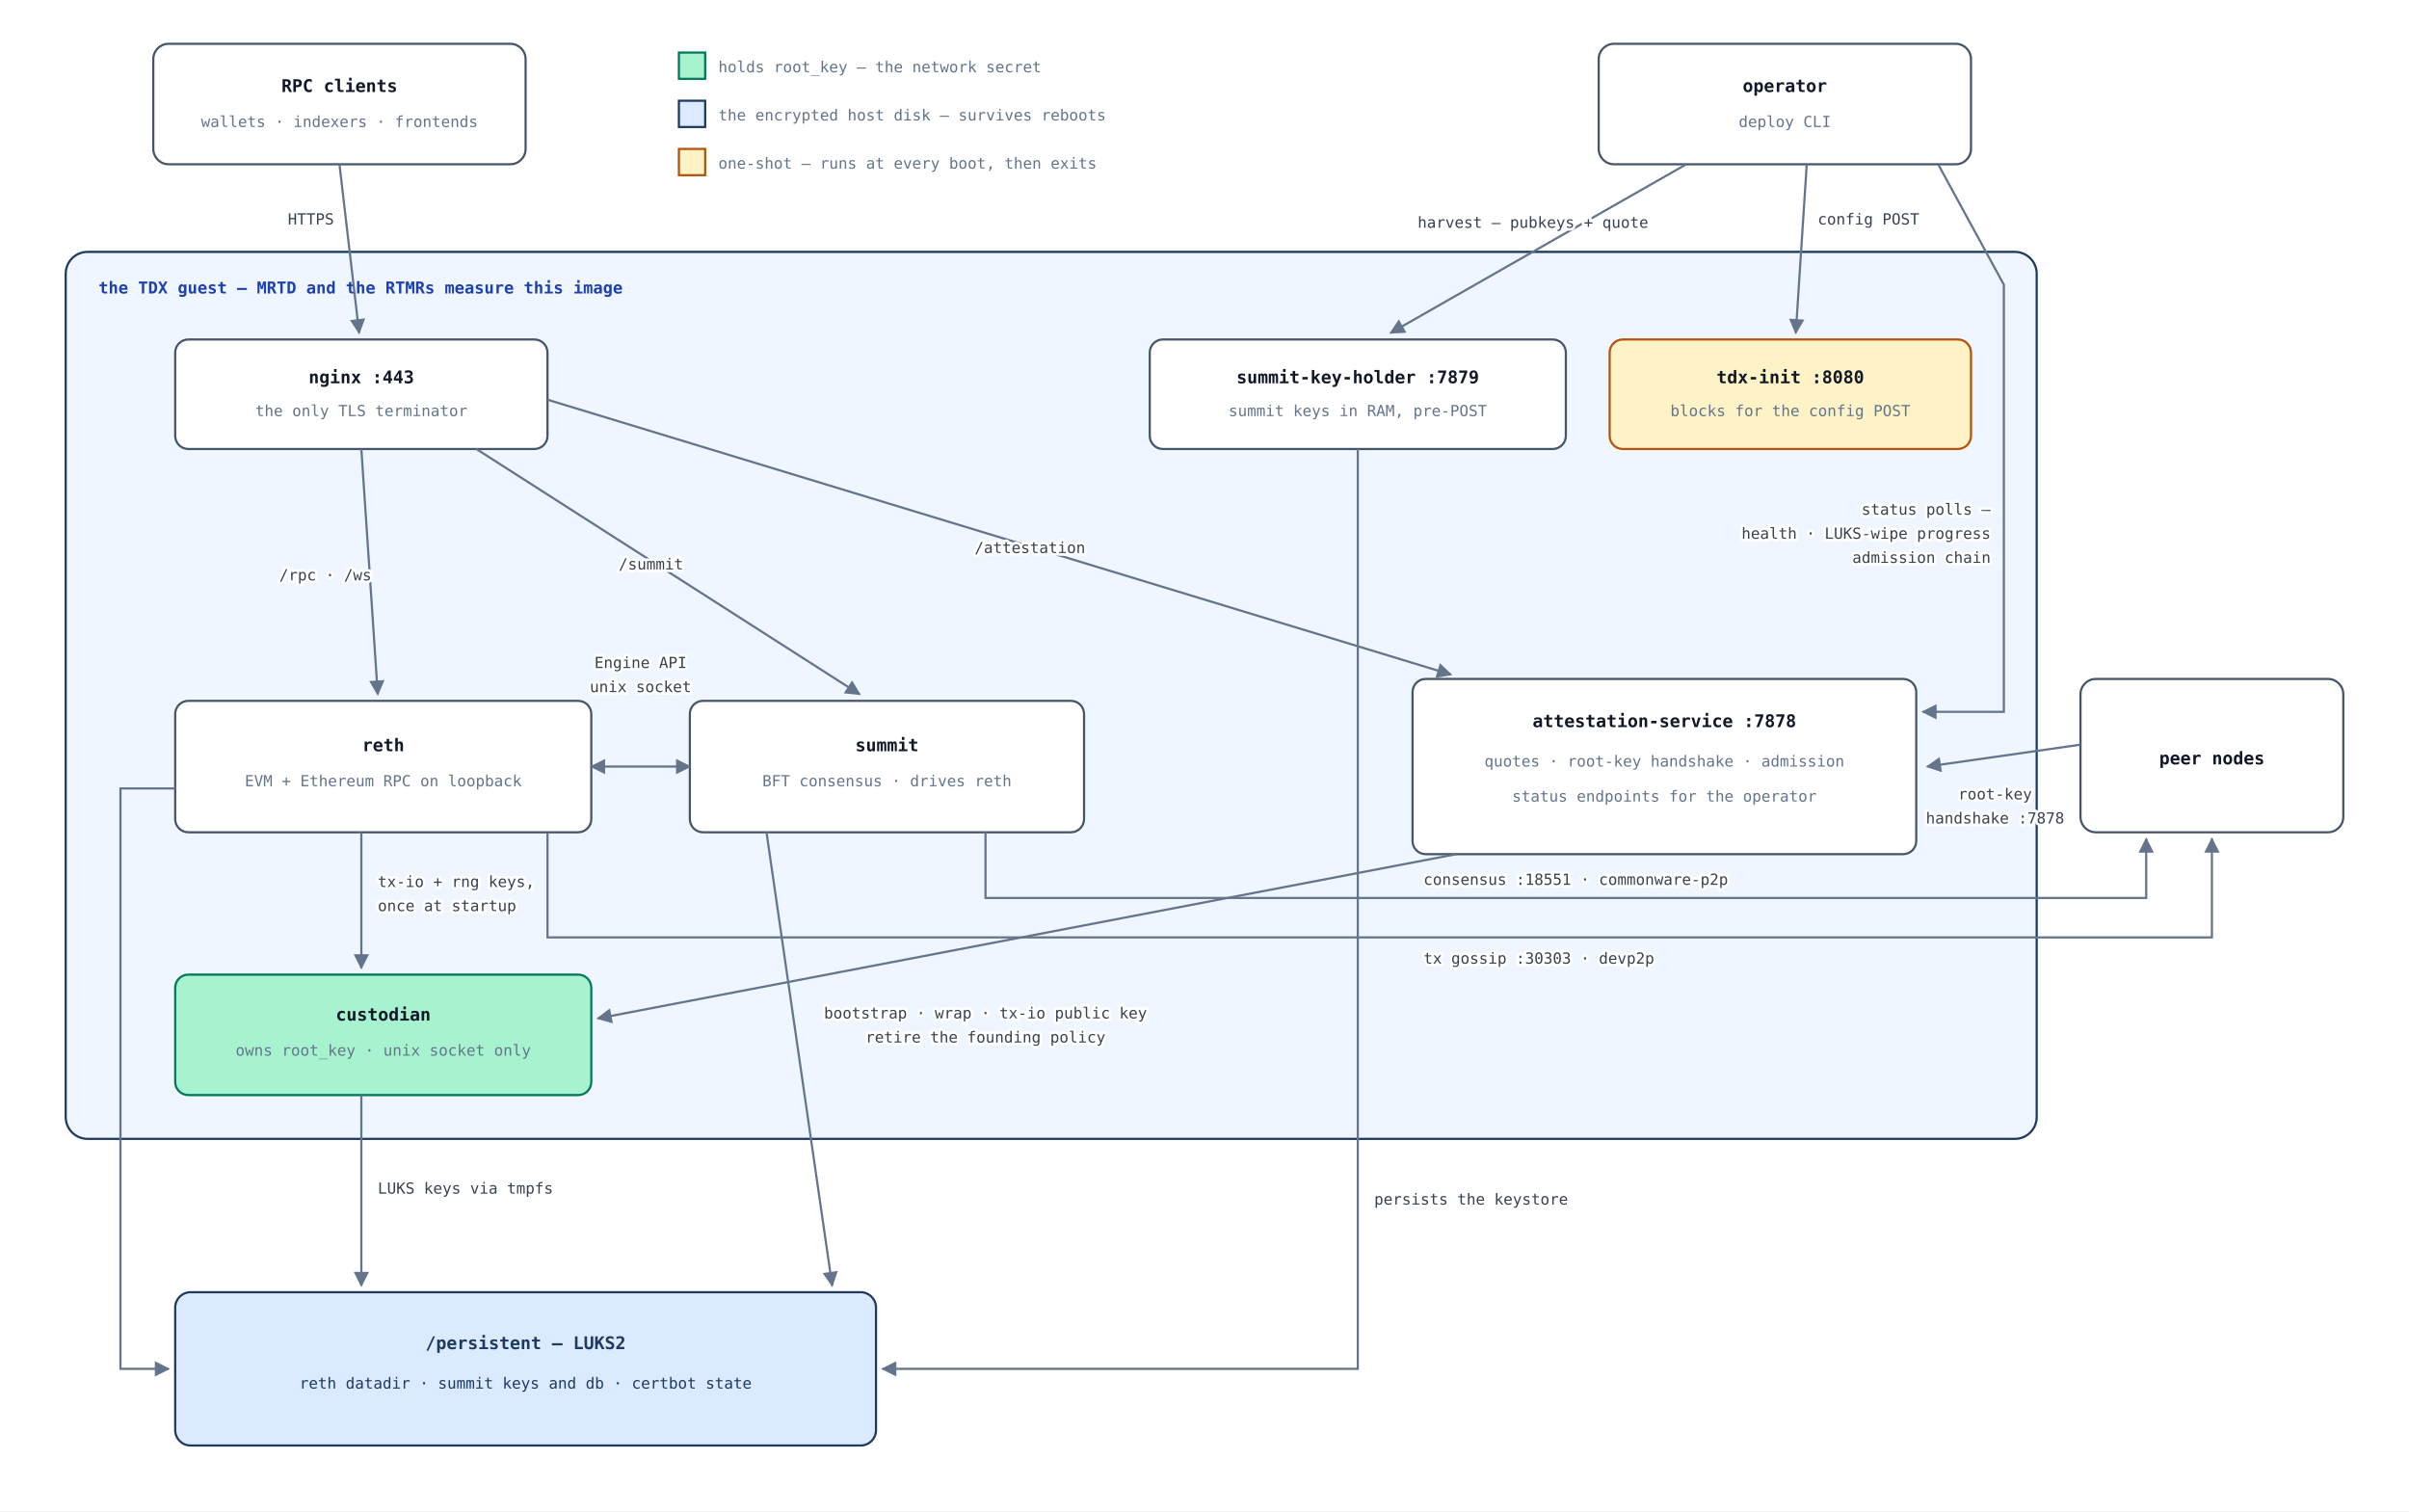
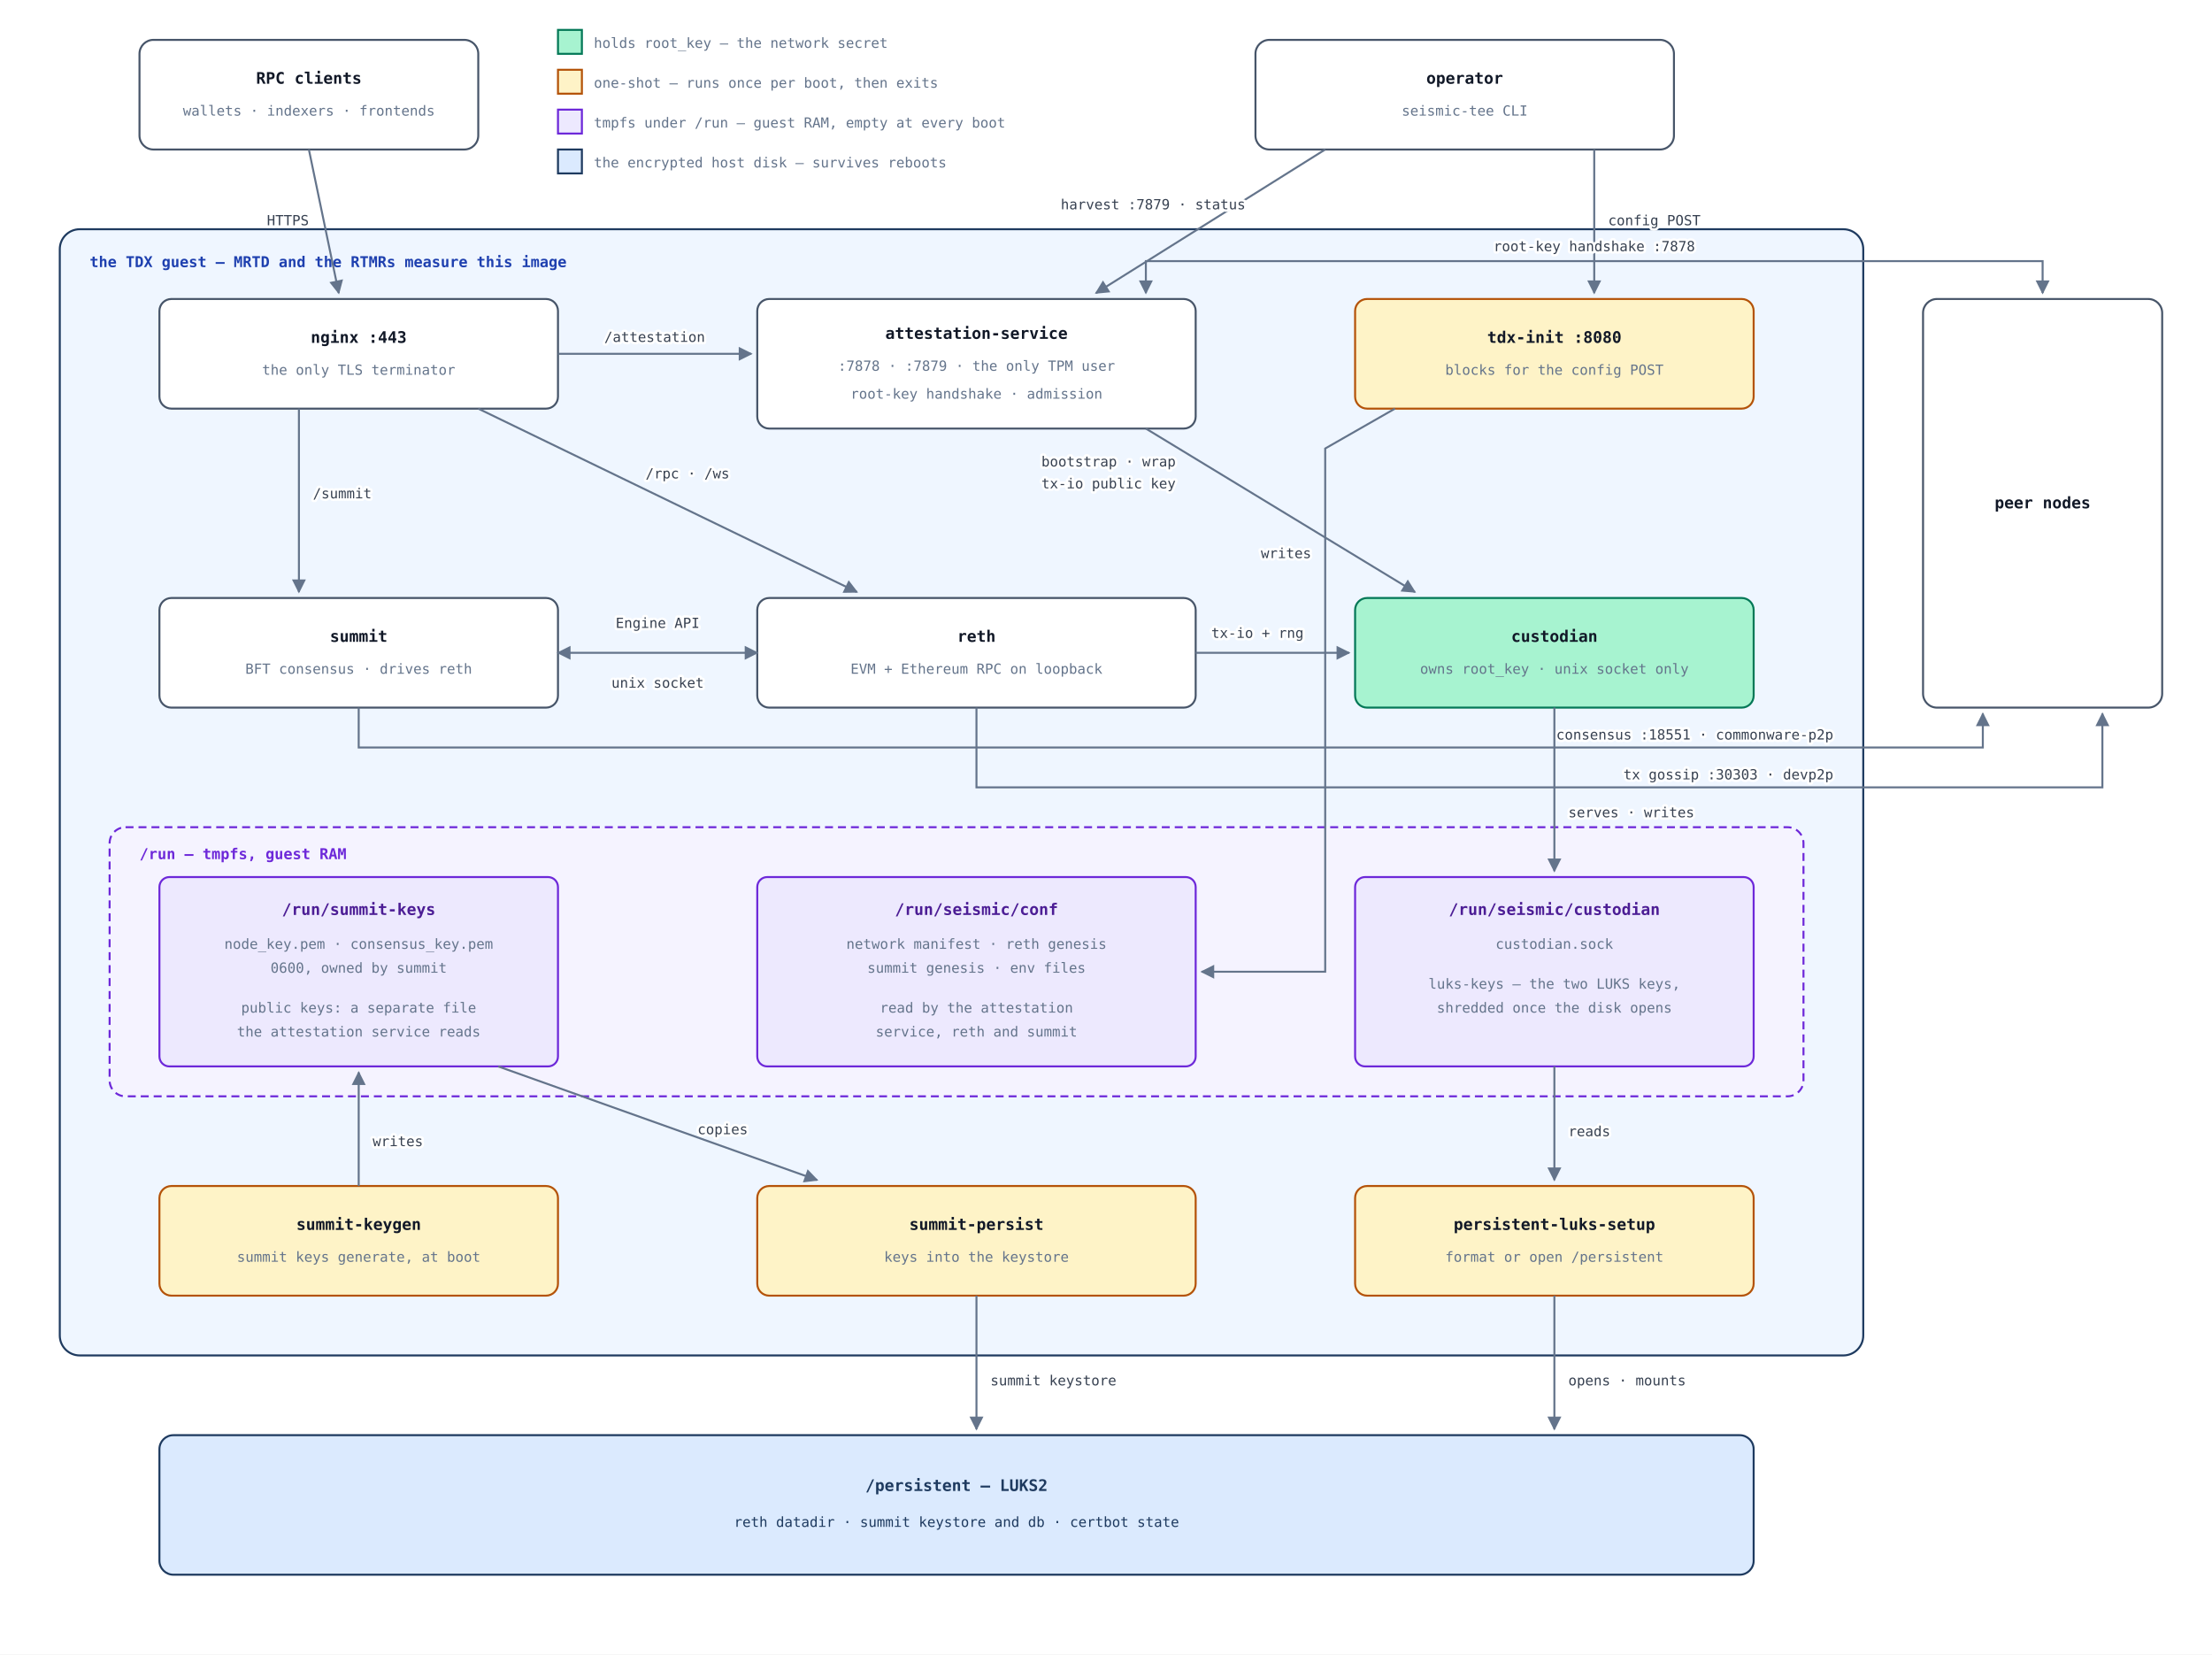
- <svg xmlns="http://www.w3.org/2000/svg" viewBox="0 0 2200 1380" font-family="ui-monospace, SFMono-Regular, Menlo, Consolas, monospace">
+ <svg xmlns="http://www.w3.org/2000/svg" viewBox="0 0 2220 1660" font-family="ui-monospace, SFMono-Regular, Menlo, Consolas, monospace">
  <style>
    text { fill: #374151; font-size: 16px; }
    .sub { font-size: 14px; fill: #64748b; }
    .zone-label { font-size: 15px; font-weight: 600; fill: #1e40af; }
    .guest { fill: #eff6ff; stroke: #1e3a5f; stroke-width: 2; }
    .node &gt; rect { fill: #ffffff; stroke: #475569; stroke-width: 2; }
    .node text { text-anchor: middle; }
    .node .name { font-weight: 700; fill: #111827; }
    /* the one process that holds root_key */
    .node.secret &gt; rect { fill: #a7f3d0; stroke: #047857; }
    /* the encrypted host disk — the only thing that survives a reboot */
    .node.volume &gt; rect { fill: #dbeafe; stroke: #1e3a5f; }
    .node.volume text { fill: #1e3a5f; }
-     /* one-shot units: run at boot, then exit */
+     /* one-shot units: run once per boot, then exit */
    .node.oneshot &gt; rect { fill: #fef3c7; stroke: #b45309; }
+     /* tmpfs under /run: guest RAM, empty at every boot */
+     .tmpfs { fill: #f5f3ff; stroke: #6d28d9; stroke-width: 2; stroke-dasharray: 8 5; }
+     .tmpfs-label { font-size: 15px; font-weight: 600; fill: #6d28d9; }
+     .node.dir &gt; rect { fill: #ede9fe; stroke: #6d28d9; }
+     .node.dir .name { fill: #4c1d95; }
    .flow { stroke: #64748b; stroke-width: 2; fill: none; }
    /* white halo keeps labels readable where they sit on a line */
    .flow-label { font-size: 14px; fill: #374151; paint-order: stroke; stroke: #ffffff; stroke-width: 5px; stroke-linejoin: round; }
  </style>
  <defs>
    <marker id="arrow" viewBox="0 0 10 10" refX="9" refY="5" markerWidth="7" markerHeight="7" orient="auto-start-reverse">
      <path d="M 0 0 L 10 5 L 0 10 z" fill="#64748b" />
    </marker>
  </defs>
-   <rect width="2200" height="1380" fill="#ffffff" />
-   <rect x="620" y="48" width="24" height="24" fill="#a7f3d0" stroke="#047857" stroke-width="2" />
-   <text class="sub" x="656" y="66">holds root_key — the network secret</text>
-   <rect x="620" y="92" width="24" height="24" fill="#dbeafe" stroke="#1e3a5f" stroke-width="2" />
-   <text class="sub" x="656" y="110">the encrypted host disk — survives reboots</text>
-   <rect x="620" y="136" width="24" height="24" fill="#fef3c7" stroke="#b45309" stroke-width="2" />
-   <text class="sub" x="656" y="154">one-shot — runs at every boot, then exits</text>
+   <rect width="2220" height="1660" fill="#ffffff" />
+   <rect x="560" y="30" width="24" height="24" fill="#a7f3d0" stroke="#047857" stroke-width="2" />
+   <text class="sub" x="596" y="48">holds root_key — the network secret</text>
+   <rect x="560" y="70" width="24" height="24" fill="#fef3c7" stroke="#b45309" stroke-width="2" />
+   <text class="sub" x="596" y="88">one-shot — runs once per boot, then exits</text>
+   <rect x="560" y="110" width="24" height="24" fill="#ede9fe" stroke="#6d28d9" stroke-width="2" />
+   <text class="sub" x="596" y="128">tmpfs under /run — guest RAM, empty at every boot</text>
+   <rect x="560" y="150" width="24" height="24" fill="#dbeafe" stroke="#1e3a5f" stroke-width="2" />
+   <text class="sub" x="596" y="168">the encrypted host disk — survives reboots</text>
  <g class="node" transform="translate(140,40)">
    <rect width="340" height="110" rx="14" />
    <text class="name" x="170" y="44">RPC clients</text>
    <text class="sub" x="170" y="76">wallets · indexers · frontends</text>
  </g>
-   <g class="node" transform="translate(1460,40)">
-     <rect width="340" height="110" rx="14" />
-     <text class="name" x="170" y="44">operator</text>
-     <text class="sub" x="170" y="76">deploy CLI</text>
+   <g class="node" transform="translate(1260,40)">
+     <rect width="420" height="110" rx="14" />
+     <text class="name" x="210" y="44">operator</text>
+     <text class="sub" x="210" y="76">seismic-tee CLI</text>
  </g>
-   <rect class="guest" x="60" y="230" width="1800" height="810" rx="20" />
+   <g class="node" transform="translate(1930,300)">
+     <rect width="240" height="410" rx="14" />
+     <text class="name" x="120" y="210">peer nodes</text>
+   </g>
+   <rect class="guest" x="60" y="230" width="1810" height="1130" rx="20" />
  <text class="zone-label" x="90" y="268">the TDX guest — MRTD and the RTMRs measure this image</text>
-   <g class="node" transform="translate(160,310)">
-     <rect width="340" height="100" rx="12" />
-     <text class="name" x="170" y="40">nginx :443</text>
-     <text class="sub" x="170" y="70">the only TLS terminator</text>
+   <g class="node" transform="translate(160,300)">
+     <rect width="400" height="110" rx="12" />
+     <text class="name" x="200" y="44">nginx :443</text>
+     <text class="sub" x="200" y="76">the only TLS terminator</text>
  </g>
-   <g class="node" transform="translate(1050,310)">
-     <rect width="380" height="100" rx="12" />
-     <text class="name" x="190" y="40">summit-key-holder :7879</text>
-     <text class="sub" x="190" y="70">summit keys in RAM, pre-POST</text>
+   <g class="node" transform="translate(760,300)">
+     <rect width="440" height="130" rx="12" />
+     <text class="name" x="220" y="40">attestation-service</text>
+     <text class="sub" x="220" y="72">:7878 · :7879 · the only TPM user</text>
+     <text class="sub" x="220" y="100">root-key handshake · admission</text>
  </g>
-   <g class="node oneshot" transform="translate(1470,310)">
-     <rect width="330" height="100" rx="12" />
-     <text class="name" x="165" y="40">tdx-init :8080</text>
-     <text class="sub" x="165" y="70">blocks for the config POST</text>
+   <g class="node oneshot" transform="translate(1360,300)">
+     <rect width="400" height="110" rx="12" />
+     <text class="name" x="200" y="44">tdx-init :8080</text>
+     <text class="sub" x="200" y="76">blocks for the config POST</text>
  </g>
-   <g class="node" transform="translate(160,640)">
-     <rect width="380" height="120" rx="12" />
-     <text class="name" x="190" y="46">reth</text>
-     <text class="sub" x="190" y="78">EVM + Ethereum RPC on loopback</text>
+   <g class="node" transform="translate(160,600)">
+     <rect width="400" height="110" rx="12" />
+     <text class="name" x="200" y="44">summit</text>
+     <text class="sub" x="200" y="76">BFT consensus · drives reth</text>
  </g>
-   <g class="node" transform="translate(630,640)">
-     <rect width="360" height="120" rx="12" />
-     <text class="name" x="180" y="46">summit</text>
-     <text class="sub" x="180" y="78">BFT consensus · drives reth</text>
+   <g class="node" transform="translate(760,600)">
+     <rect width="440" height="110" rx="12" />
+     <text class="name" x="220" y="44">reth</text>
+     <text class="sub" x="220" y="76">EVM + Ethereum RPC on loopback</text>
  </g>
-   <g class="node" transform="translate(1290,620)">
-     <rect width="460" height="160" rx="12" />
-     <text class="name" x="230" y="44">attestation-service :7878</text>
-     <text class="sub" x="230" y="80">quotes · root-key handshake · admission</text>
-     <text class="sub" x="230" y="112">status endpoints for the operator</text>
+   <g class="node secret" transform="translate(1360,600)">
+     <rect width="400" height="110" rx="12" />
+     <text class="name" x="200" y="44">custodian</text>
+     <text class="sub" x="200" y="76">owns root_key · unix socket only</text>
  </g>
-   <g class="node secret" transform="translate(160,890)">
-     <rect width="380" height="110" rx="12" />
-     <text class="name" x="190" y="42">custodian</text>
-     <text class="sub" x="190" y="74">owns root_key · unix socket only</text>
+   <rect class="tmpfs" x="110" y="830" width="1700" height="270" rx="16" />
+   <text class="tmpfs-label" x="140" y="862">/run — tmpfs, guest RAM</text>
+   <g class="node dir" transform="translate(160,880)">
+     <rect width="400" height="190" rx="10" />
+     <text class="name" x="200" y="38">/run/summit-keys</text>
+     <text class="sub" x="200" y="72">node_key.pem · consensus_key.pem</text>
+     <text class="sub" x="200" y="96">0600, owned by summit</text>
+     <text class="sub" x="200" y="136">public keys: a separate file</text>
+     <text class="sub" x="200" y="160">the attestation service reads</text>
  </g>
-   <g class="node" transform="translate(1900,620)">
-     <rect width="240" height="140" rx="14" />
-     <text class="name" x="120" y="78">peer nodes</text>
+   <g class="node dir" transform="translate(760,880)">
+     <rect width="440" height="190" rx="10" />
+     <text class="name" x="220" y="38">/run/seismic/conf</text>
+     <text class="sub" x="220" y="72">network manifest · reth genesis</text>
+     <text class="sub" x="220" y="96">summit genesis · env files</text>
+     <text class="sub" x="220" y="136">read by the attestation</text>
+     <text class="sub" x="220" y="160">service, reth and summit</text>
  </g>
-   <g class="node volume" transform="translate(160,1180)">
-     <rect width="640" height="140" rx="14" />
-     <text class="name" x="320" y="52">/persistent — LUKS2</text>
-     <text class="sub" x="320" y="88">reth datadir · summit keys and db · certbot state</text>
+   <g class="node dir" transform="translate(1360,880)">
+     <rect width="400" height="190" rx="10" />
+     <text class="name" x="200" y="38">/run/seismic/custodian</text>
+     <text class="sub" x="200" y="72">custodian.sock</text>
+     <text class="sub" x="200" y="112">luks-keys — the two LUKS keys,</text>
+     <text class="sub" x="200" y="136">shredded once the disk opens</text>
  </g>
-   <line class="flow" x1="310" y1="150" x2="328" y2="304" marker-end="url(#arrow)" />
-   <text class="flow-label" x="305" y="205" text-anchor="end">HTTPS</text>
-   <line class="flow" x1="330" y1="410" x2="345" y2="634" marker-end="url(#arrow)" />
-   <text class="flow-label" x="255" y="530">/rpc · /ws</text>
-   <line class="flow" x1="435" y1="410" x2="785" y2="634" marker-end="url(#arrow)" />
-   <text class="flow-label" x="565" y="520">/summit</text>
-   <line class="flow" x1="500" y1="365" x2="1325" y2="616" marker-end="url(#arrow)" />
-   <text class="flow-label" x="890" y="505">/attestation</text>
-   <line class="flow" x1="1650" y1="150" x2="1640" y2="304" marker-end="url(#arrow)" />
-   <text class="flow-label" x="1660" y="205">config POST</text>
-   <line class="flow" x1="1540" y1="150" x2="1270" y2="304" marker-end="url(#arrow)" />
-   <text class="flow-label" x="1400" y="208" text-anchor="middle">harvest — pubkeys + quote</text>
-   <path class="flow" d="M 1770,150 L 1830,260 L 1830,650 L 1756,650" marker-end="url(#arrow)" />
-   <text class="flow-label" x="1818" y="470" text-anchor="end">status polls —</text>
-   <text class="flow-label" x="1818" y="492" text-anchor="end">health · LUKS-wipe progress</text>
-   <text class="flow-label" x="1818" y="514" text-anchor="end">admission chain</text>
-   <line class="flow" x1="540" y1="700" x2="630" y2="700" marker-start="url(#arrow)" marker-end="url(#arrow)" />
-   <text class="flow-label" x="585" y="610" text-anchor="middle">Engine API</text>
-   <text class="flow-label" x="585" y="632" text-anchor="middle">unix socket</text>
-   <line class="flow" x1="330" y1="760" x2="330" y2="884" marker-end="url(#arrow)" />
-   <text class="flow-label" x="345" y="810">tx-io + rng keys,</text>
-   <text class="flow-label" x="345" y="832">once at startup</text>
-   <line class="flow" x1="1330" y1="780" x2="546" y2="930" marker-end="url(#arrow)" />
-   <text class="flow-label" x="900" y="930" text-anchor="middle">bootstrap · wrap · tx-io public key</text>
-   <text class="flow-label" x="900" y="952" text-anchor="middle">retire the founding policy</text>
-   <path class="flow" d="M 900,760 L 900,820 L 1960,820 L 1960,766" marker-end="url(#arrow)" />
-   <text class="flow-label" x="1300" y="808">consensus :18551 · commonware-p2p</text>
-   <path class="flow" d="M 500,760 L 500,856 L 2020,856 L 2020,766" marker-end="url(#arrow)" />
-   <text class="flow-label" x="1300" y="880">tx gossip :30303 · devp2p</text>
-   <line class="flow" x1="1900" y1="680" x2="1760" y2="700" marker-end="url(#arrow)" />
-   <text class="flow-label" x="1822" y="730" text-anchor="middle">root-key</text>
-   <text class="flow-label" x="1822" y="752" text-anchor="middle">handshake :7878</text>
-   <line class="flow" x1="330" y1="1000" x2="330" y2="1174" marker-end="url(#arrow)" />
-   <text class="flow-label" x="345" y="1090">LUKS keys via tmpfs</text>
-   <path class="flow" d="M 160,720 L 110,720 L 110,1250 L 154,1250" marker-end="url(#arrow)" />
-   <line class="flow" x1="700" y1="760" x2="760" y2="1174" marker-end="url(#arrow)" />
-   <path class="flow" d="M 1240,410 L 1240,1250 L 806,1250" marker-end="url(#arrow)" />
-   <text class="flow-label" x="1255" y="1100">persists the keystore</text>
+   <g class="node oneshot" transform="translate(160,1190)">
+     <rect width="400" height="110" rx="12" />
+     <text class="name" x="200" y="44">summit-keygen</text>
+     <text class="sub" x="200" y="76">summit keys generate, at boot</text>
+   </g>
+   <g class="node oneshot" transform="translate(760,1190)">
+     <rect width="440" height="110" rx="12" />
+     <text class="name" x="220" y="44">summit-persist</text>
+     <text class="sub" x="220" y="76">keys into the keystore</text>
+   </g>
+   <g class="node oneshot" transform="translate(1360,1190)">
+     <rect width="400" height="110" rx="12" />
+     <text class="name" x="200" y="44">persistent-luks-setup</text>
+     <text class="sub" x="200" y="76">format or open /persistent</text>
+   </g>
+   <g class="node volume" transform="translate(160,1440)">
+     <rect width="1600" height="140" rx="14" />
+     <text class="name" x="800" y="56">/persistent — LUKS2</text>
+     <text class="sub" x="800" y="92">reth datadir · summit keystore and db · certbot state</text>
+   </g>
+   <line class="flow" x1="310" y1="150" x2="340" y2="294" marker-end="url(#arrow)" />
+   <text class="flow-label" x="310" y="226" text-anchor="end">HTTPS</text>
+   <line class="flow" x1="560" y1="355" x2="754" y2="355" marker-end="url(#arrow)" />
+   <text class="flow-label" x="657" y="343" text-anchor="middle">/attestation</text>
+   <line class="flow" x1="300" y1="410" x2="300" y2="594" marker-end="url(#arrow)" />
+   <text class="flow-label" x="314" y="500">/summit</text>
+   <line class="flow" x1="480" y1="410" x2="860" y2="594" marker-end="url(#arrow)" />
+   <text class="flow-label" x="690" y="480" text-anchor="middle">/rpc · /ws</text>
+   <line class="flow" x1="1330" y1="150" x2="1100" y2="294" marker-end="url(#arrow)" />
+   <text class="flow-label" x="1250" y="210" text-anchor="end">harvest :7879 · status</text>
+   <line class="flow" x1="1600" y1="150" x2="1600" y2="294" marker-end="url(#arrow)" />
+   <text class="flow-label" x="1614" y="226">config POST</text>
+   <line class="flow" x1="560" y1="655" x2="760" y2="655" marker-start="url(#arrow)" marker-end="url(#arrow)" />
+   <text class="flow-label" x="660" y="630" text-anchor="middle">Engine API</text>
+   <text class="flow-label" x="660" y="690" text-anchor="middle">unix socket</text>
+   <line class="flow" x1="1200" y1="655" x2="1354" y2="655" marker-end="url(#arrow)" />
+   <text class="flow-label" x="1262" y="640" text-anchor="middle">tx-io + rng</text>
+   <line class="flow" x1="1150" y1="430" x2="1420" y2="594" marker-end="url(#arrow)" />
+   <text class="flow-label" x="1180" y="468" text-anchor="end">bootstrap · wrap</text>
+   <text class="flow-label" x="1180" y="490" text-anchor="end">tx-io public key</text>
+   <path class="flow" d="M 1150,294 L 1150,262 L 2050,262 L 2050,294" marker-start="url(#arrow)" marker-end="url(#arrow)" />
+   <text class="flow-label" x="1600" y="252" text-anchor="middle">root-key handshake :7878</text>
+   <path class="flow" d="M 360,710 L 360,750 L 1990,750 L 1990,716" marker-end="url(#arrow)" />
+   <text class="flow-label" x="1840" y="742" text-anchor="end">consensus :18551 · commonware-p2p</text>
+   <path class="flow" d="M 980,710 L 980,790 L 2110,790 L 2110,716" marker-end="url(#arrow)" />
+   <text class="flow-label" x="1840" y="782" text-anchor="end">tx gossip :30303 · devp2p</text>
+   <path class="flow" d="M 1400,410 L 1330,450 L 1330,975 L 1206,975" marker-end="url(#arrow)" />
+   <text class="flow-label" x="1316" y="560" text-anchor="end">writes</text>
+   <line class="flow" x1="1560" y1="710" x2="1560" y2="874" marker-end="url(#arrow)" />
+   <text class="flow-label" x="1574" y="820">serves · writes</text>
+   <line class="flow" x1="360" y1="1190" x2="360" y2="1076" marker-end="url(#arrow)" />
+   <text class="flow-label" x="374" y="1150">writes</text>
+   <line class="flow" x1="500" y1="1070" x2="820" y2="1184" marker-end="url(#arrow)" />
+   <text class="flow-label" x="700" y="1138">copies</text>
+   <line class="flow" x1="1560" y1="1070" x2="1560" y2="1184" marker-end="url(#arrow)" />
+   <text class="flow-label" x="1574" y="1140">reads</text>
+   <line class="flow" x1="980" y1="1300" x2="980" y2="1434" marker-end="url(#arrow)" />
+   <text class="flow-label" x="994" y="1390">summit keystore</text>
+   <line class="flow" x1="1560" y1="1300" x2="1560" y2="1434" marker-end="url(#arrow)" />
+   <text class="flow-label" x="1574" y="1390">opens · mounts</text>
</svg>
